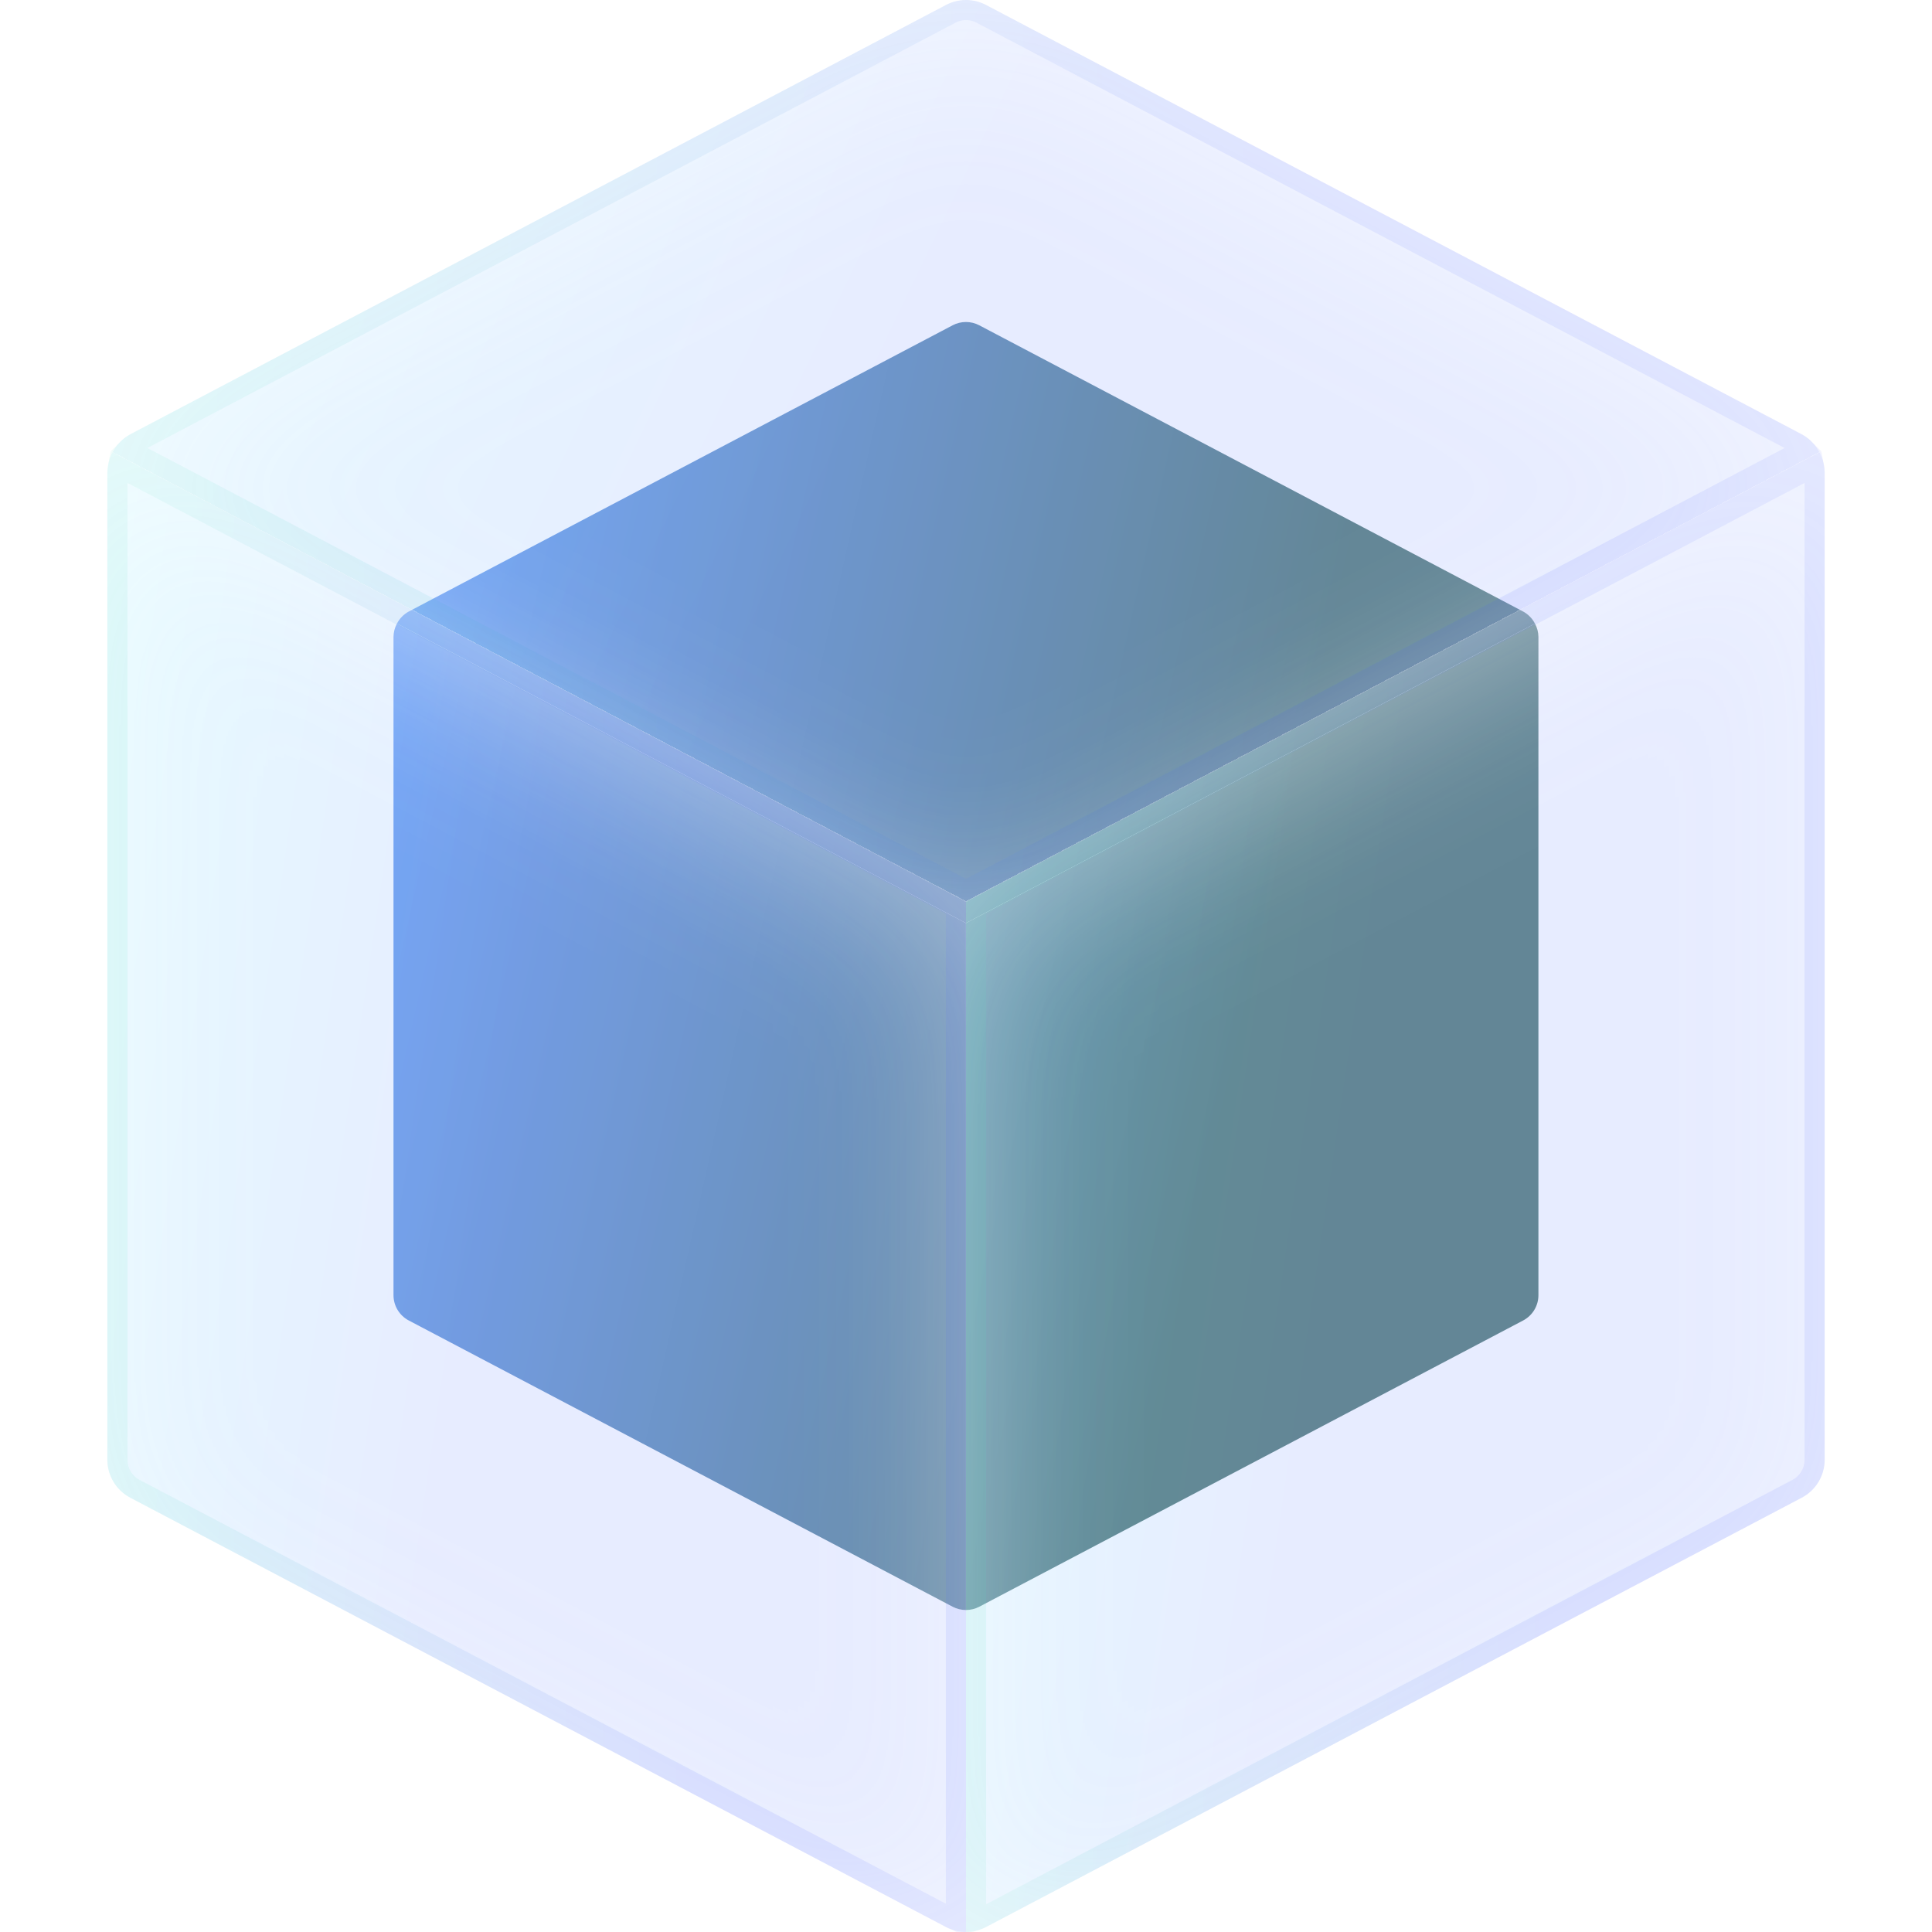
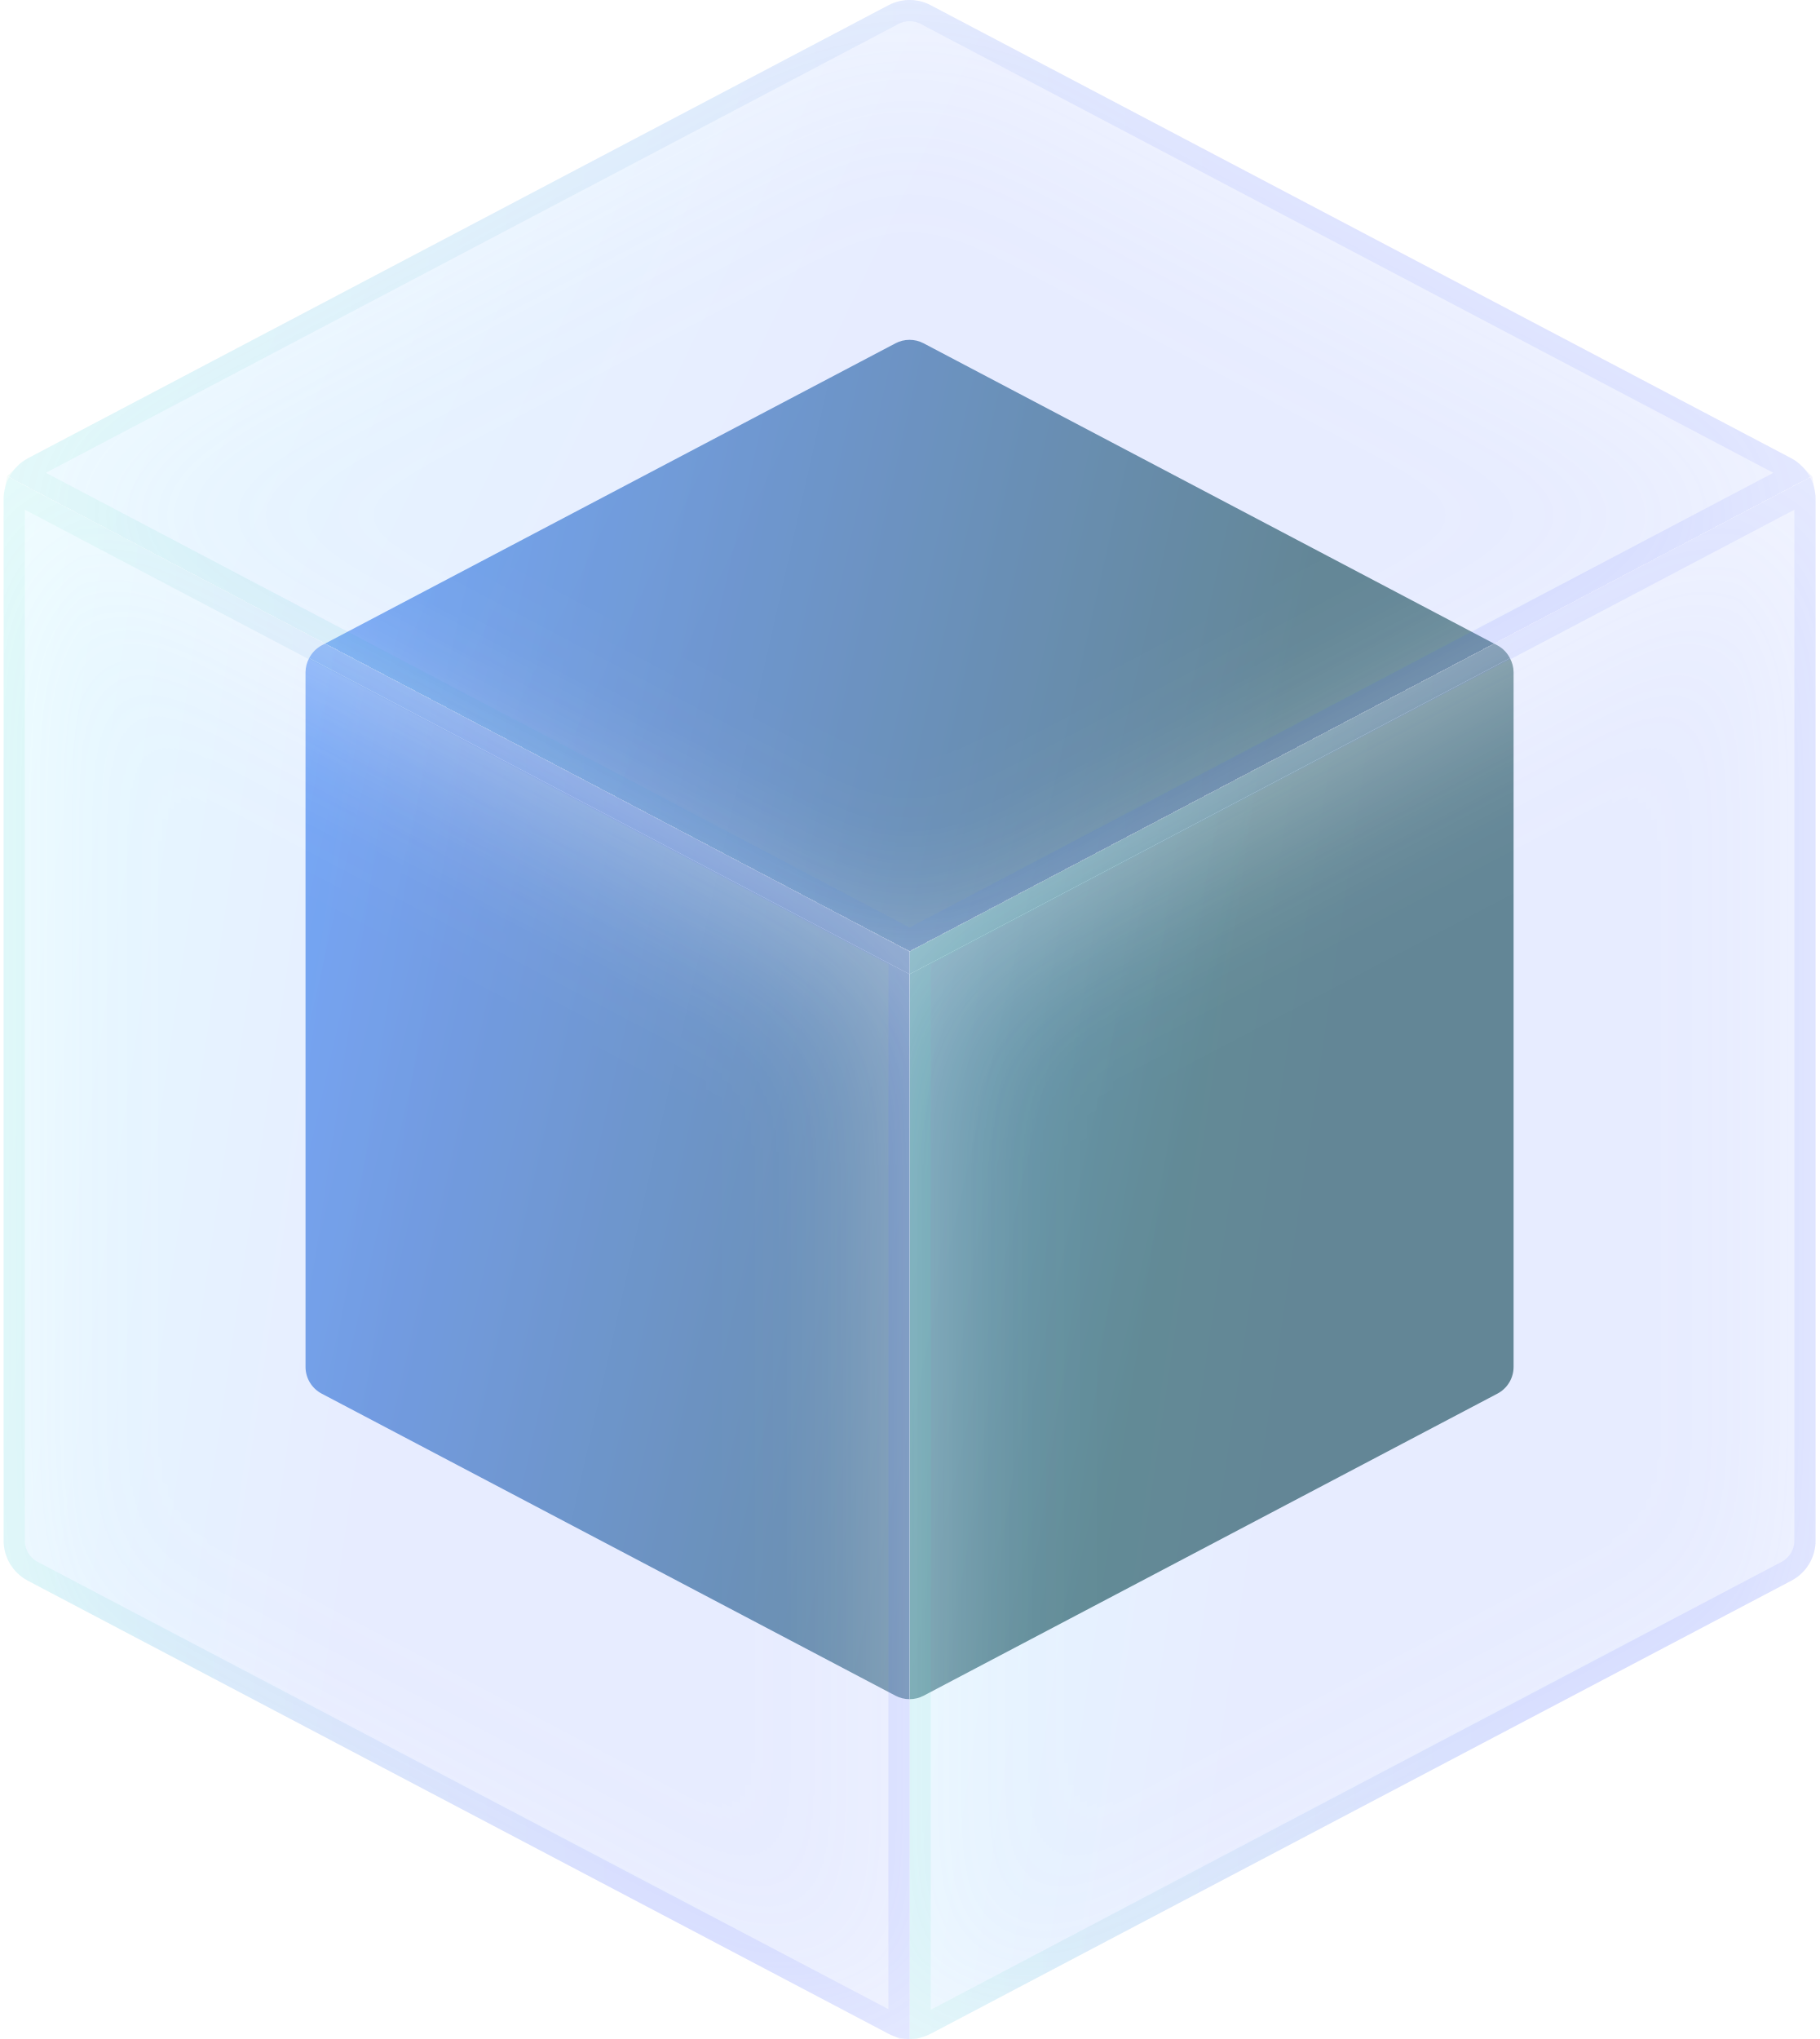
- <svg xmlns="http://www.w3.org/2000/svg" width="316" height="316" viewBox="0 0 316 316" fill="none">
-   <path d="M251.056 101.996C250.626 101.157 249.952 100.468 249.122 100.021L160.173 53.206C159.5 52.852 158.751 52.666 157.991 52.666C157.231 52.666 156.482 52.852 155.81 53.206L66.86 100.021C66.032 100.469 65.359 101.155 64.927 101.992L157.991 150.979L251.056 101.996Z" fill="url(#paint0_linear_149_104)" />
-   <path d="M157.991 150.979L157.995 263.333C158.755 263.334 159.504 263.149 160.177 262.795L249.126 215.98C249.881 215.582 250.512 214.986 250.953 214.256C251.393 213.526 251.626 212.69 251.626 211.837V104.162C251.618 103.404 251.42 102.661 251.056 101.996L157.991 150.979Z" fill="url(#paint1_linear_149_104)" />
-   <path d="M64.927 101.992C64.565 102.659 64.371 103.403 64.361 104.163V211.837C64.361 212.69 64.594 213.527 65.034 214.257C65.475 214.987 66.106 215.583 66.861 215.98L155.81 262.795C156.483 263.149 157.235 263.334 157.995 263.333L157.991 150.979L64.927 101.992Z" fill="url(#paint2_linear_149_104)" />
-   <g filter="url(#filter0_bi_149_104)">
-     <path d="M297.596 73.994C296.952 72.736 295.941 71.702 294.696 71.031L161.275 0.809C160.266 0.278 159.143 0 158.002 0C156.862 0 155.739 0.278 154.73 0.809L21.308 71.031C20.066 71.702 19.056 72.733 18.408 73.987L158.002 147.467L297.596 73.994Z" fill="url(#paint3_linear_149_104)" fill-opacity="0.2" />
-     <path d="M160.508 2.265L160.508 2.265L293.915 72.48C293.917 72.481 293.919 72.482 293.922 72.483C294.382 72.732 294.801 73.046 295.166 73.414L158.002 145.608L20.844 73.409C21.208 73.044 21.625 72.731 22.084 72.483C22.086 72.481 22.089 72.48 22.091 72.479L155.496 2.265L155.497 2.265C156.269 1.858 157.129 1.646 158.002 1.646C158.875 1.646 159.735 1.858 160.508 2.265Z" stroke="url(#paint4_linear_149_104)" stroke-opacity="0.1" stroke-width="3.292" />
+ <svg xmlns="http://www.w3.org/2000/svg" width="282" height="316" viewBox="0 0 282 316" fill="none">
+   <path d="M234.056 101.997C233.626 101.157 232.952 100.468 232.122 100.021L143.173 53.206C142.5 52.852 141.752 52.667 140.991 52.667C140.231 52.667 139.482 52.852 138.81 53.206L49.861 100.021C49.033 100.469 48.359 101.155 47.927 101.992L140.991 150.979L234.056 101.997Z" fill="url(#paint0_linear_263_541)" />
+   <path d="M140.991 150.979L140.995 263.333C141.756 263.334 142.504 263.149 143.177 262.795L232.126 215.98C232.881 215.583 233.513 214.987 233.953 214.256C234.394 213.526 234.627 212.69 234.626 211.837V104.162C234.618 103.404 234.42 102.662 234.056 101.997L140.991 150.979Z" fill="url(#paint1_linear_263_541)" />
+   <path d="M47.927 101.992C47.565 102.659 47.371 103.404 47.361 104.163V211.837C47.361 212.69 47.594 213.527 48.035 214.257C48.475 214.987 49.107 215.583 49.861 215.98L138.811 262.795C139.483 263.149 140.235 263.334 140.995 263.333L140.991 150.979L47.927 101.992Z" fill="url(#paint2_linear_263_541)" />
+   <g filter="url(#filter0_bi_263_541)">
+     <path d="M280.594 73.994C279.95 72.736 278.939 71.702 277.694 71.031L144.273 0.809C143.264 0.278 142.141 0 141 0C139.86 0 138.737 0.278 137.728 0.809L4.306 71.031C3.064 71.702 2.054 72.733 1.406 73.987L141 147.467L280.594 73.994Z" fill="url(#paint3_linear_263_541)" fill-opacity="0.2" />
+     <path d="M143.506 2.265L143.506 2.265L276.913 72.48C276.915 72.481 276.918 72.482 276.92 72.483C277.38 72.732 277.799 73.046 278.164 73.414L141 145.608L3.842 73.409C4.206 73.044 4.623 72.731 5.082 72.483C5.084 72.481 5.087 72.48 5.089 72.479L138.495 2.265L138.495 2.265C139.267 1.858 140.127 1.646 141 1.646C141.873 1.646 142.733 1.858 143.506 2.265Z" stroke="url(#paint4_linear_263_541)" stroke-opacity="0.1" stroke-width="3.292" />
  </g>
-   <g filter="url(#filter1_bi_149_104)">
-     <path d="M158.001 147.465V315.997C159.142 315.998 160.265 315.721 161.274 315.19L294.695 244.968C295.827 244.372 296.775 243.478 297.435 242.383C298.096 241.287 298.445 240.033 298.445 238.753V77.243C298.433 76.106 298.141 74.989 297.596 73.992L158.001 147.465Z" fill="url(#paint5_linear_149_104)" fill-opacity="0.2" />
-     <path d="M296.799 238.753V238.754C296.8 239.733 296.532 240.694 296.026 241.532C295.52 242.371 294.795 243.055 293.928 243.512L160.507 313.733C160.507 313.733 160.507 313.733 160.507 313.733C160.231 313.879 159.943 314 159.647 314.094V148.458L296.705 76.32C296.764 76.626 296.796 76.938 296.799 77.252V238.753Z" stroke="url(#paint6_linear_149_104)" stroke-opacity="0.1" stroke-width="3.292" />
+   <g filter="url(#filter1_bi_263_541)">
+     <path d="M141 147.465V315.998C142.14 315.998 143.263 315.721 144.272 315.19L277.694 244.968C278.826 244.372 279.773 243.478 280.434 242.383C281.095 241.288 281.444 240.033 281.444 238.753V77.243C281.432 76.106 281.14 74.989 280.594 73.992L141 147.465Z" fill="url(#paint5_linear_263_541)" fill-opacity="0.2" />
+     <path d="M279.798 238.753V238.754C279.798 239.733 279.531 240.694 279.025 241.533C278.519 242.371 277.794 243.055 276.927 243.512L143.506 313.733C143.506 313.733 143.506 313.733 143.506 313.734C143.229 313.879 142.941 314 142.646 314.094V148.459L279.704 76.32C279.762 76.627 279.794 76.938 279.798 77.252V238.753Z" stroke="url(#paint6_linear_263_541)" stroke-opacity="0.1" stroke-width="3.292" />
  </g>
-   <g filter="url(#filter2_bi_149_104)">
-     <path d="M18.407 73.985C17.864 74.987 17.573 76.105 17.558 77.244V238.754C17.557 240.033 17.907 241.288 18.567 242.383C19.228 243.479 20.176 244.373 21.308 244.969L154.729 315.191C155.738 315.721 156.861 315.999 158.001 315.998V147.466L18.407 73.985Z" fill="url(#paint7_linear_149_104)" fill-opacity="0.2" />
-     <path d="M156.356 314.095V148.459L19.3 76.315C19.241 76.624 19.208 76.939 19.203 77.255V238.754V238.754C19.203 239.734 19.471 240.695 19.977 241.533C20.483 242.372 21.208 243.056 22.074 243.512L156.356 314.095ZM156.356 314.095C156.06 314 155.772 313.88 155.496 313.734C155.496 313.734 155.496 313.734 155.495 313.734L22.075 243.512L156.356 314.095Z" stroke="url(#paint8_linear_149_104)" stroke-opacity="0.1" stroke-width="3.292" />
+   <g filter="url(#filter2_bi_263_541)">
+     <path d="M1.407 73.985C0.864 74.987 0.572 76.105 0.558 77.244V238.754C0.557 240.033 0.906 241.288 1.567 242.383C2.228 243.479 3.176 244.373 4.307 244.969L137.729 315.191C138.738 315.721 139.861 315.999 141.001 315.998V147.466L1.407 73.985Z" fill="url(#paint7_linear_263_541)" fill-opacity="0.2" />
+     <path d="M139.356 314.095V148.459L2.3 76.315C2.241 76.624 2.208 76.939 2.203 77.255V238.754V238.754C2.203 239.734 2.471 240.695 2.977 241.533C3.482 242.372 4.208 243.056 5.074 243.512L139.356 314.095ZM139.356 314.095C139.06 314 138.772 313.88 138.496 313.734C138.496 313.734 138.495 313.734 138.495 313.734L5.074 243.512L139.356 314.095Z" stroke="url(#paint8_linear_263_541)" stroke-opacity="0.1" stroke-width="3.292" />
  </g>
  <defs>
-     <filter id="filter0_bi_149_104" x="-21.092" y="-39.5" width="358.188" height="226.467" filterUnits="userSpaceOnUse" color-interpolation-filters="sRGB">
+     <filter id="filter0_bi_263_541" x="-38.094" y="-39.5" width="358.188" height="226.468" filterUnits="userSpaceOnUse" color-interpolation-filters="sRGB">
      <feFlood flood-opacity="0" result="BackgroundImageFix" />
      <feGaussianBlur in="BackgroundImageFix" stdDeviation="19.75" />
-       <feComposite in2="SourceAlpha" operator="in" result="effect1_backgroundBlur_149_104" />
-       <feBlend mode="normal" in="SourceGraphic" in2="effect1_backgroundBlur_149_104" result="shape" />
+       <feComposite in2="SourceAlpha" operator="in" result="effect1_backgroundBlur_263_541" />
+       <feBlend mode="normal" in="SourceGraphic" in2="effect1_backgroundBlur_263_541" result="shape" />
      <feColorMatrix in="SourceAlpha" type="matrix" values="0 0 0 0 0 0 0 0 0 0 0 0 0 0 0 0 0 0 127 0" result="hardAlpha" />
      <feOffset dy="6.583" />
      <feGaussianBlur stdDeviation="13.167" />
      <feComposite in2="hardAlpha" operator="arithmetic" k2="-1" k3="1" />
      <feColorMatrix type="matrix" values="0 0 0 0 1 0 0 0 0 1 0 0 0 0 1 0 0 0 0.4 0" />
-       <feBlend mode="normal" in2="shape" result="effect2_innerShadow_149_104" />
+       <feBlend mode="normal" in2="shape" result="effect2_innerShadow_263_541" />
    </filter>
-     <filter id="filter1_bi_149_104" x="118.501" y="34.492" width="219.444" height="321.006" filterUnits="userSpaceOnUse" color-interpolation-filters="sRGB">
+     <filter id="filter1_bi_263_541" x="101.5" y="34.492" width="219.444" height="321.006" filterUnits="userSpaceOnUse" color-interpolation-filters="sRGB">
      <feFlood flood-opacity="0" result="BackgroundImageFix" />
      <feGaussianBlur in="BackgroundImageFix" stdDeviation="19.75" />
-       <feComposite in2="SourceAlpha" operator="in" result="effect1_backgroundBlur_149_104" />
-       <feBlend mode="normal" in="SourceGraphic" in2="effect1_backgroundBlur_149_104" result="shape" />
+       <feComposite in2="SourceAlpha" operator="in" result="effect1_backgroundBlur_263_541" />
+       <feBlend mode="normal" in="SourceGraphic" in2="effect1_backgroundBlur_263_541" result="shape" />
      <feColorMatrix in="SourceAlpha" type="matrix" values="0 0 0 0 0 0 0 0 0 0 0 0 0 0 0 0 0 0 127 0" result="hardAlpha" />
      <feOffset dy="6.583" />
      <feGaussianBlur stdDeviation="13.167" />
      <feComposite in2="hardAlpha" operator="arithmetic" k2="-1" k3="1" />
      <feColorMatrix type="matrix" values="0 0 0 0 1 0 0 0 0 1 0 0 0 0 1 0 0 0 0.4 0" />
-       <feBlend mode="normal" in2="shape" result="effect2_innerShadow_149_104" />
+       <feBlend mode="normal" in2="shape" result="effect2_innerShadow_263_541" />
    </filter>
-     <filter id="filter2_bi_149_104" x="-21.942" y="34.485" width="219.444" height="321.013" filterUnits="userSpaceOnUse" color-interpolation-filters="sRGB">
+     <filter id="filter2_bi_263_541" x="-38.942" y="34.485" width="219.444" height="321.013" filterUnits="userSpaceOnUse" color-interpolation-filters="sRGB">
      <feFlood flood-opacity="0" result="BackgroundImageFix" />
      <feGaussianBlur in="BackgroundImageFix" stdDeviation="19.75" />
-       <feComposite in2="SourceAlpha" operator="in" result="effect1_backgroundBlur_149_104" />
-       <feBlend mode="normal" in="SourceGraphic" in2="effect1_backgroundBlur_149_104" result="shape" />
+       <feComposite in2="SourceAlpha" operator="in" result="effect1_backgroundBlur_263_541" />
+       <feBlend mode="normal" in="SourceGraphic" in2="effect1_backgroundBlur_263_541" result="shape" />
      <feColorMatrix in="SourceAlpha" type="matrix" values="0 0 0 0 0 0 0 0 0 0 0 0 0 0 0 0 0 0 127 0" result="hardAlpha" />
      <feOffset dy="6.583" />
      <feGaussianBlur stdDeviation="13.167" />
      <feComposite in2="hardAlpha" operator="arithmetic" k2="-1" k3="1" />
      <feColorMatrix type="matrix" values="0 0 0 0 1 0 0 0 0 1 0 0 0 0 1 0 0 0 0.4 0" />
-       <feBlend mode="normal" in2="shape" result="effect2_innerShadow_149_104" />
+       <feBlend mode="normal" in2="shape" result="effect2_innerShadow_263_541" />
    </filter>
-     <linearGradient id="paint0_linear_149_104" x1="64.361" y1="52.666" x2="287.793" y2="103.098" gradientUnits="userSpaceOnUse">
+     <linearGradient id="paint0_linear_263_541" x1="47.361" y1="52.667" x2="270.793" y2="103.098" gradientUnits="userSpaceOnUse">
      <stop stop-color="#75A5FF" />
      <stop offset="0.703" stop-color="#5A807C" />
    </linearGradient>
-     <linearGradient id="paint1_linear_149_104" x1="64.361" y1="52.666" x2="287.793" y2="103.098" gradientUnits="userSpaceOnUse">
+     <linearGradient id="paint1_linear_263_541" x1="47.361" y1="52.667" x2="270.793" y2="103.098" gradientUnits="userSpaceOnUse">
      <stop stop-color="#75A5FF" />
      <stop offset="0.703" stop-color="#5A807C" />
    </linearGradient>
-     <linearGradient id="paint2_linear_149_104" x1="64.361" y1="52.666" x2="287.793" y2="103.098" gradientUnits="userSpaceOnUse">
+     <linearGradient id="paint2_linear_263_541" x1="47.361" y1="52.667" x2="270.793" y2="103.098" gradientUnits="userSpaceOnUse">
      <stop stop-color="#75A5FF" />
      <stop offset="0.703" stop-color="#5A807C" />
    </linearGradient>
-     <linearGradient id="paint3_linear_149_104" x1="18.408" y1="0" x2="302.772" y2="136.7" gradientUnits="userSpaceOnUse">
+     <linearGradient id="paint3_linear_263_541" x1="1.406" y1="0" x2="285.77" y2="136.7" gradientUnits="userSpaceOnUse">
      <stop stop-color="#83E9FF" />
      <stop offset="0.453" stop-color="#85A0FF" />
    </linearGradient>
-     <linearGradient id="paint4_linear_149_104" x1="27.133" y1="6.703" x2="297.596" y2="6.703" gradientUnits="userSpaceOnUse">
+     <linearGradient id="paint4_linear_263_541" x1="10.131" y1="6.703" x2="280.594" y2="6.703" gradientUnits="userSpaceOnUse">
      <stop stop-color="#3CDEB6" />
      <stop offset="0.656" stop-color="#364AFF" />
    </linearGradient>
-     <linearGradient id="paint5_linear_149_104" x1="158.001" y1="73.992" x2="330.364" y2="99.391" gradientUnits="userSpaceOnUse">
+     <linearGradient id="paint5_linear_263_541" x1="141" y1="73.992" x2="313.362" y2="99.391" gradientUnits="userSpaceOnUse">
      <stop stop-color="#83E9FF" />
      <stop offset="0.453" stop-color="#85A0FF" />
    </linearGradient>
-     <linearGradient id="paint6_linear_149_104" x1="162.39" y1="84.992" x2="298.445" y2="84.992" gradientUnits="userSpaceOnUse">
+     <linearGradient id="paint6_linear_263_541" x1="145.389" y1="84.992" x2="281.444" y2="84.992" gradientUnits="userSpaceOnUse">
      <stop stop-color="#3CDEB6" />
      <stop offset="0.656" stop-color="#364AFF" />
    </linearGradient>
-     <linearGradient id="paint7_linear_149_104" x1="17.558" y1="73.985" x2="189.92" y2="99.383" gradientUnits="userSpaceOnUse">
+     <linearGradient id="paint7_linear_263_541" x1="0.558" y1="73.985" x2="172.92" y2="99.383" gradientUnits="userSpaceOnUse">
      <stop stop-color="#83E9FF" />
      <stop offset="0.453" stop-color="#85A0FF" />
    </linearGradient>
-     <linearGradient id="paint8_linear_149_104" x1="21.947" y1="84.986" x2="158.001" y2="84.986" gradientUnits="userSpaceOnUse">
+     <linearGradient id="paint8_linear_263_541" x1="4.946" y1="84.986" x2="141.001" y2="84.986" gradientUnits="userSpaceOnUse">
      <stop stop-color="#3CDEB6" />
      <stop offset="0.656" stop-color="#364AFF" />
    </linearGradient>
  </defs>
</svg>
